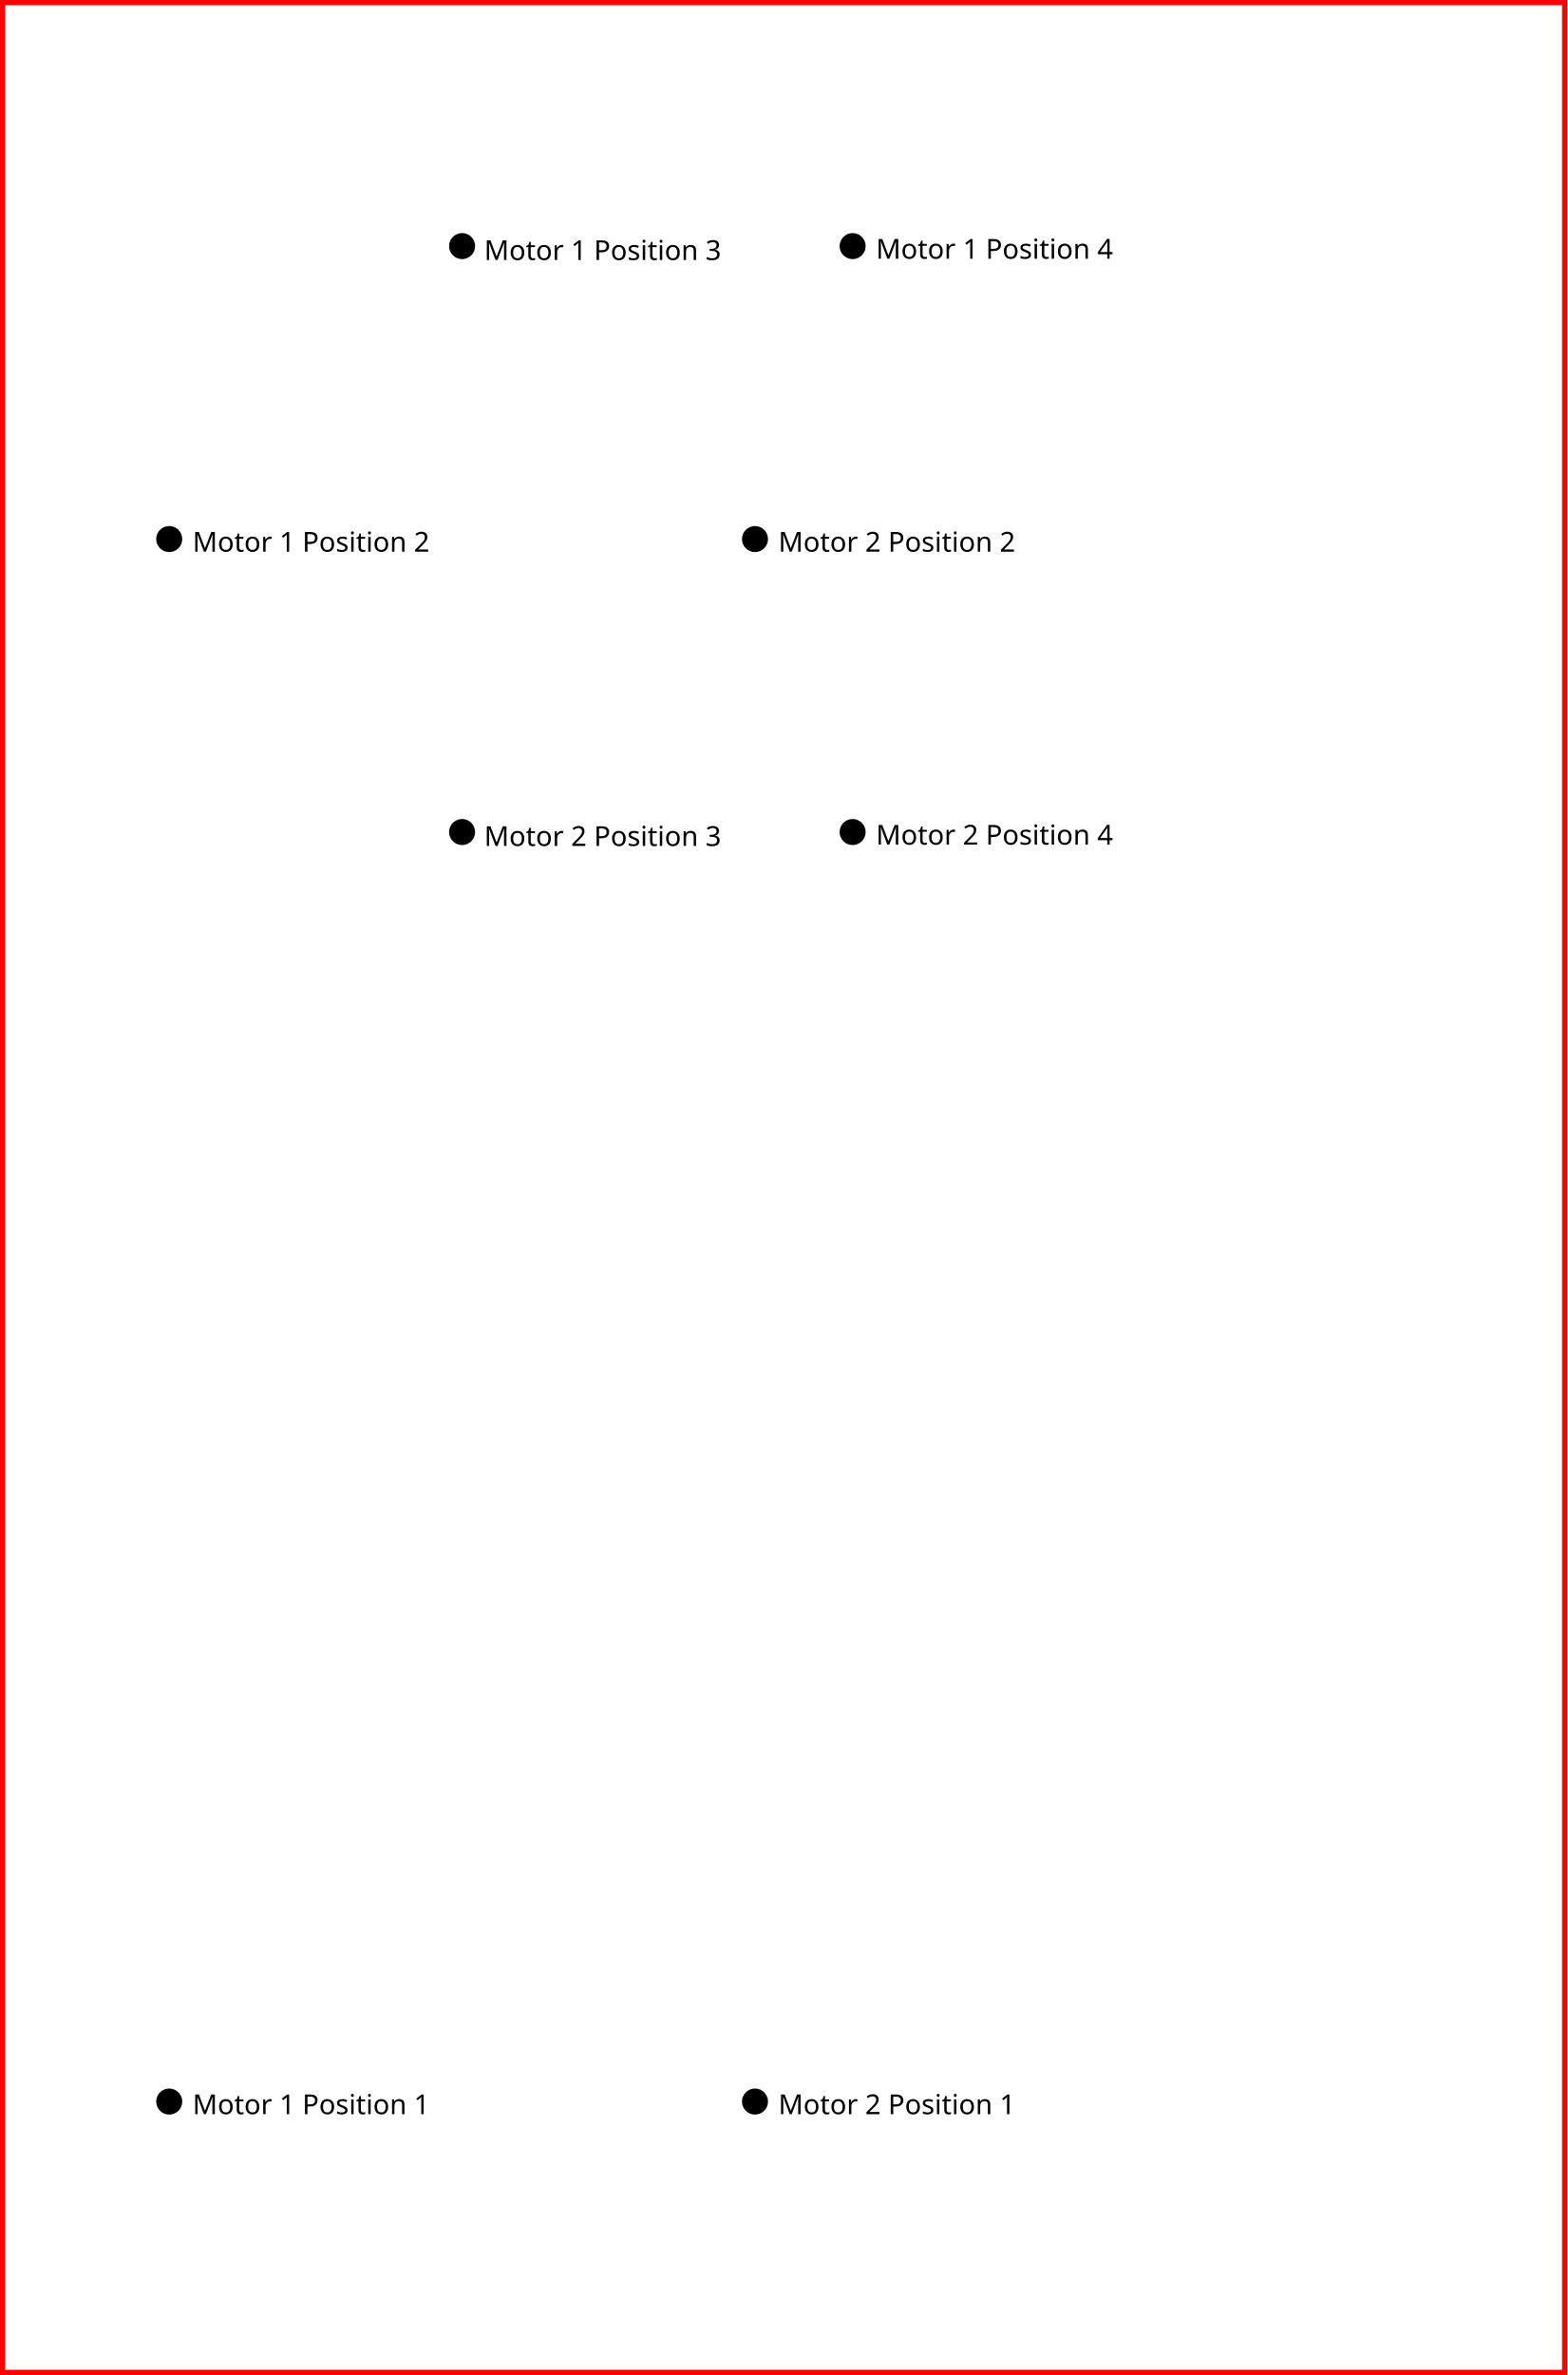
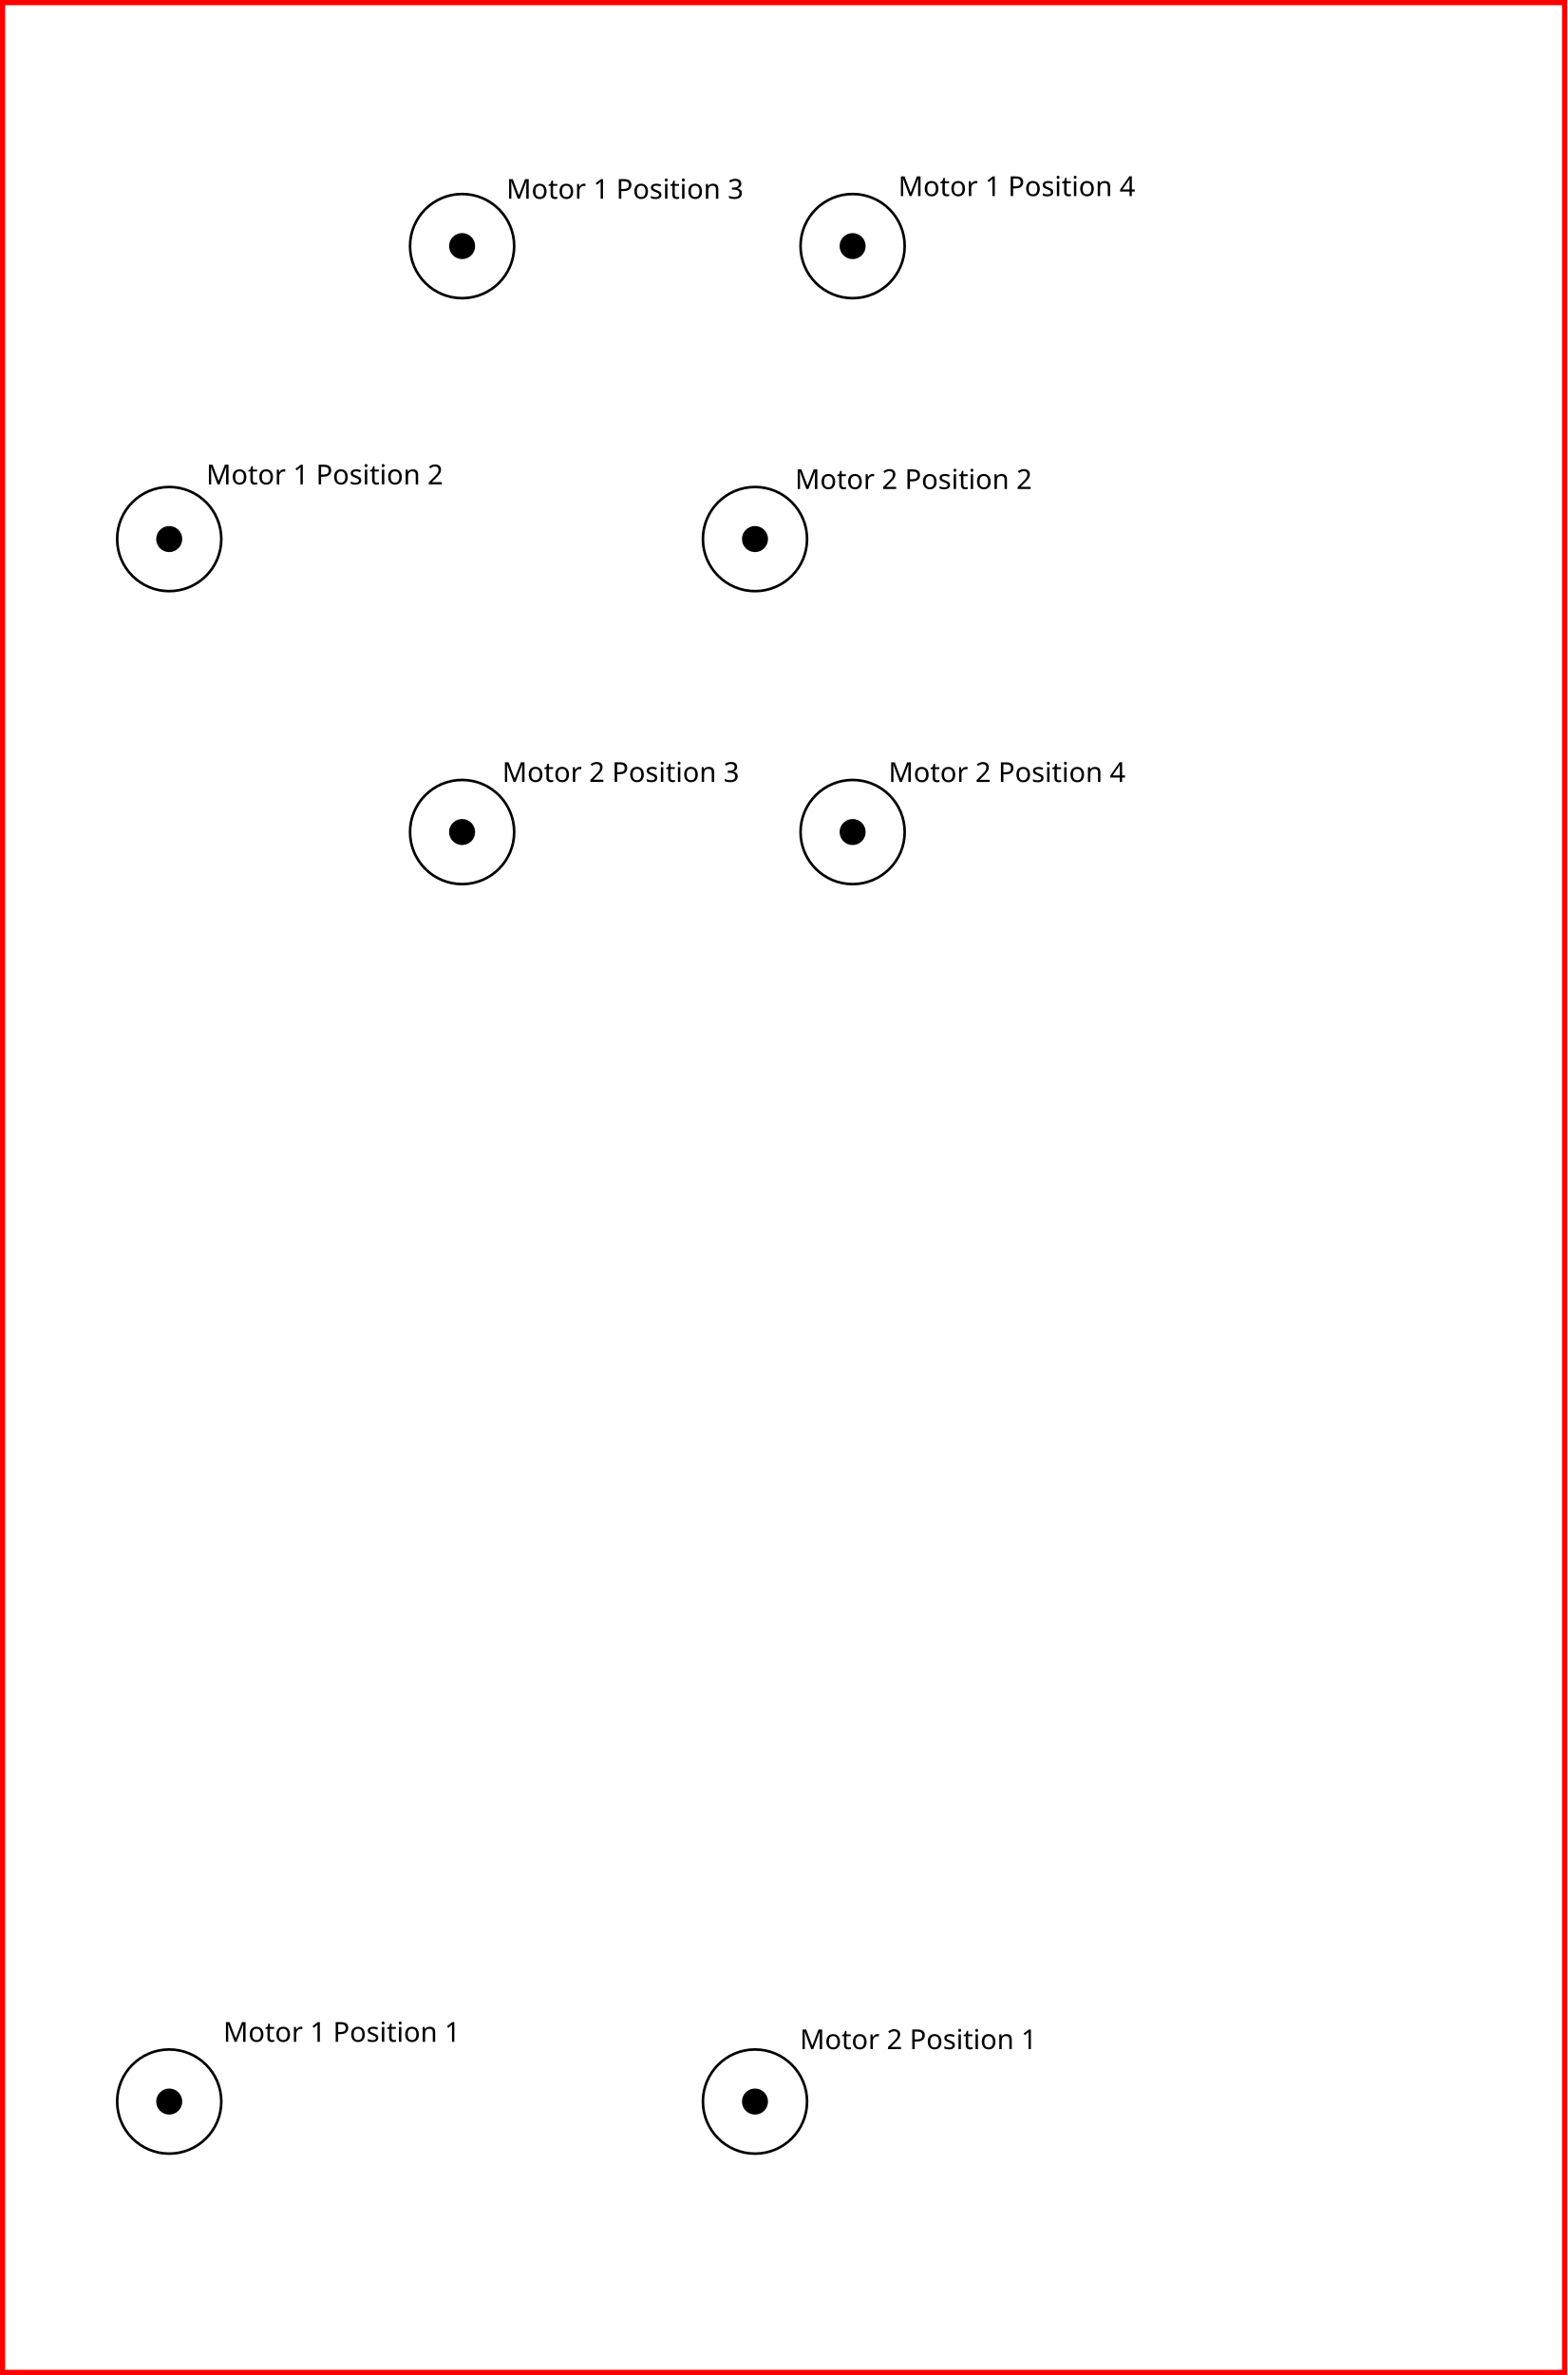
<svg xmlns="http://www.w3.org/2000/svg" width="602mm" height="912mm" viewBox="0 0 602 912" version="1.1" id="svg8">
  <defs id="defs2" />
  <g id="layer1" transform="translate(60,515)">
    <text xml:space="preserve" style="font-style:normal;font-weight:normal;font-size:10.583px;line-height:1.25;font-family:sans-serif;letter-spacing:0px;word-spacing:0px;fill:#000000;fill-opacity:1;stroke:none;stroke-width:0.265" x="279.324" y="293.976" id="text71">
      <tspan id="tspan69" x="279.324" y="303.632" style="stroke-width:0.265" />
    </text>
    <circle id="path10" cx="5" cy="292" style="stroke-width:0.265" r="5" />
    <circle id="path10-1" cx="230" cy="292" style="stroke-width:0.265" r="5" />
-     <text xml:space="preserve" style="font-style:normal;font-weight:normal;font-size:10.583px;line-height:1.25;font-family:sans-serif;letter-spacing:0px;word-spacing:0px;fill:#000000;fill-opacity:1;stroke:none;stroke-width:0.265" x="13.966" y="296.84" id="text44">
-       <tspan id="tspan42" x="13.966" y="296.84" style="stroke-width:0.265">Motor 1 Position 1</tspan>
-       <tspan x="13.966" y="310.069" style="stroke-width:0.265" id="tspan46" />
+     <text xml:space="preserve" style="font-style:normal;font-weight:normal;font-size:10.583px;line-height:1.25;font-family:sans-serif;letter-spacing:0px;word-spacing:0px;fill:#000000;fill-opacity:1;stroke:none;stroke-width:0.265" x="25.759" y="269.044" id="text44">
+       <tspan id="tspan42" x="25.759" y="269.044" style="stroke-width:0.265">Motor 1 Position 1</tspan>
+       <tspan x="25.759" y="282.273" style="stroke-width:0.265" id="tspan46" />
    </text>
-     <text xml:space="preserve" style="font-style:normal;font-weight:normal;font-size:10.583px;line-height:1.25;font-family:sans-serif;letter-spacing:0px;word-spacing:0px;fill:#000000;fill-opacity:1;stroke:none;stroke-width:0.265" x="238.966" y="296.84" id="text44-9">
-       <tspan id="tspan42-2" x="238.966" y="296.84" style="stroke-width:0.265">Motor 2 Position 1</tspan>
-       <tspan x="238.966" y="310.069" style="stroke-width:0.265" id="tspan46-4" />
+     <text xml:space="preserve" style="font-style:normal;font-weight:normal;font-size:10.583px;line-height:1.25;font-family:sans-serif;letter-spacing:0px;word-spacing:0px;fill:#000000;fill-opacity:1;stroke:none;stroke-width:0.265" x="247.228" y="271.873" id="text44-9">
+       <tspan id="tspan42-2" x="247.228" y="271.873" style="stroke-width:0.265">Motor 2 Position 1</tspan>
+       <tspan x="247.228" y="285.102" style="stroke-width:0.265" id="tspan46-4" />
    </text>
    <g id="g77">
      <circle r="5" style="stroke-width:0.265" cy="-308" cx="5" id="path10-15" />
      <circle r="5" style="stroke-width:0.265" cy="-308" cx="230" id="path10-1-4" />
+       <circle id="circle856" cx="5" cy="-308" style="stroke-width:1;fill:none;stroke:#000000;stroke-opacity:1;stroke-miterlimit:4;stroke-dasharray:none" r="20" />
+       <circle id="circle864" cx="230" cy="-308" style="stroke-width:1;stroke:#000000;stroke-opacity:1;fill:none;fill-opacity:1;stroke-miterlimit:4;stroke-dasharray:none" r="20" />
    </g>
    <circle id="path10-15-5" cx="-117.5" cy="195.5" style="stroke-width:0.265" r="5" transform="scale(-1)" />
    <circle id="path10-1-4-5" cx="-117.5" cy="420.5" style="stroke-width:0.265" r="5" transform="scale(-1)" />
    <g id="g4850" transform="translate(-50)">
      <circle transform="scale(-1)" r="5" style="stroke-width:0.265" cy="195.5" cx="-317.5" id="path10-15-5-8" />
      <circle transform="scale(-1)" r="5" style="stroke-width:0.265" cy="420.5" cx="-317.5" id="path10-1-4-5-3" />
+       <circle id="circle862" cx="-317.5" cy="420.5" style="stroke-width:1;stroke:#000000;stroke-opacity:1;stroke-miterlimit:4;stroke-dasharray:none;fill:none" transform="scale(-1)" r="20" />
+       <circle id="circle866" cx="-317.5" cy="195.5" style="stroke-width:1;fill:none;stroke:#000000;stroke-opacity:1;stroke-miterlimit:4;stroke-dasharray:none" transform="scale(-1)" r="20" />
    </g>
-     <text xml:space="preserve" style="font-style:normal;font-weight:normal;font-size:10.583px;line-height:1.25;font-family:sans-serif;letter-spacing:0px;word-spacing:0px;fill:#000000;fill-opacity:1;stroke:none;stroke-width:0.265" x="13.966" y="-303.16" id="text44-2">
-       <tspan id="tspan42-1" x="13.966" y="-303.16" style="stroke-width:0.265">Motor 1 Position 2</tspan>
-       <tspan x="13.966" y="-289.931" style="stroke-width:0.265" id="tspan46-3" />
+     <text xml:space="preserve" style="font-style:normal;font-weight:normal;font-size:10.583px;line-height:1.25;font-family:sans-serif;letter-spacing:0px;word-spacing:0px;fill:#000000;fill-opacity:1;stroke:none;stroke-width:0.265" x="19.21" y="-329.007" id="text44-2">
+       <tspan id="tspan42-1" x="19.21" y="-329.007" style="stroke-width:0.265">Motor 1 Position 2</tspan>
+       <tspan x="19.21" y="-315.778" style="stroke-width:0.265" id="tspan46-3" />
    </text>
-     <text xml:space="preserve" style="font-style:normal;font-weight:normal;font-size:10.583px;line-height:1.25;font-family:sans-serif;letter-spacing:0px;word-spacing:0px;fill:#000000;fill-opacity:1;stroke:none;stroke-width:0.265" x="238.966" y="-303.16" id="text44-2-4">
-       <tspan id="tspan42-1-6" x="238.966" y="-303.16" style="stroke-width:0.265">Motor 2 Position 2</tspan>
-       <tspan x="238.966" y="-289.931" style="stroke-width:0.265" id="tspan46-3-1" />
+     <text xml:space="preserve" style="font-style:normal;font-weight:normal;font-size:10.583px;line-height:1.25;font-family:sans-serif;letter-spacing:0px;word-spacing:0px;fill:#000000;fill-opacity:1;stroke:none;stroke-width:0.265" x="245.381" y="-327.214" id="text44-2-4">
+       <tspan id="tspan42-1-6" x="245.381" y="-327.214" style="stroke-width:0.265">Motor 2 Position 2</tspan>
+       <tspan x="245.381" y="-313.985" style="stroke-width:0.265" id="tspan46-3-1" />
    </text>
-     <text xml:space="preserve" style="font-style:normal;font-weight:normal;font-size:10.583px;line-height:1.25;font-family:sans-serif;letter-spacing:0px;word-spacing:0px;fill:#000000;fill-opacity:1;stroke:none;stroke-width:0.265" x="125.966" y="-415.16" id="text44-2-2">
-       <tspan id="tspan42-1-4" x="125.966" y="-415.16" style="stroke-width:0.265">Motor 1 Position 3</tspan>
-       <tspan x="125.966" y="-401.931" style="stroke-width:0.265" id="tspan46-3-3" />
+     <text xml:space="preserve" style="font-style:normal;font-weight:normal;font-size:10.583px;line-height:1.25;font-family:sans-serif;letter-spacing:0px;word-spacing:0px;fill:#000000;fill-opacity:1;stroke:none;stroke-width:0.265" x="134.519" y="-438.68" id="text44-2-2">
+       <tspan id="tspan42-1-4" x="134.519" y="-438.68" style="stroke-width:0.265">Motor 1 Position 3</tspan>
+       <tspan x="134.519" y="-425.451" style="stroke-width:0.265" id="tspan46-3-3" />
    </text>
-     <text xml:space="preserve" style="font-style:normal;font-weight:normal;font-size:10.583px;line-height:1.25;font-family:sans-serif;letter-spacing:0px;word-spacing:0px;fill:#000000;fill-opacity:1;stroke:none;stroke-width:0.265" x="125.966" y="-190.16" id="text44-2-2-0">
-       <tspan id="tspan42-1-4-0" x="125.966" y="-190.16" style="stroke-width:0.265">Motor 2 Position 3</tspan>
-       <tspan x="125.966" y="-176.931" style="stroke-width:0.265" id="tspan46-3-3-6" />
+     <text xml:space="preserve" style="font-style:normal;font-weight:normal;font-size:10.583px;line-height:1.25;font-family:sans-serif;letter-spacing:0px;word-spacing:0px;fill:#000000;fill-opacity:1;stroke:none;stroke-width:0.265" x="132.915" y="-214.749" id="text44-2-2-0">
+       <tspan id="tspan42-1-4-0" x="132.915" y="-214.749" style="stroke-width:0.265">Motor 2 Position 3</tspan>
+       <tspan x="132.915" y="-201.52" style="stroke-width:0.265" id="tspan46-3-3-6" />
    </text>
-     <text xml:space="preserve" style="font-style:normal;font-weight:normal;font-size:10.583px;line-height:1.25;font-family:sans-serif;letter-spacing:0px;word-spacing:0px;fill:#000000;fill-opacity:1;stroke:none;stroke-width:0.265" x="276.466" y="-415.66" id="text44-2-2-7">
-       <tspan id="tspan42-1-4-4" x="276.466" y="-415.66" style="stroke-width:0.265">Motor 1 Position 4</tspan>
-       <tspan x="276.466" y="-402.431" style="stroke-width:0.265" id="tspan4852" />
-       <tspan x="276.466" y="-389.202" style="stroke-width:0.265" id="tspan46-3-3-9" />
+     <text xml:space="preserve" style="font-style:normal;font-weight:normal;font-size:10.583px;line-height:1.25;font-family:sans-serif;letter-spacing:0px;word-spacing:0px;fill:#000000;fill-opacity:1;stroke:none;stroke-width:0.265" x="285.019" y="-439.714" id="text44-2-2-7">
+       <tspan id="tspan42-1-4-4" x="285.019" y="-439.714" style="stroke-width:0.265">Motor 1 Position 4</tspan>
+       <tspan x="285.019" y="-426.485" style="stroke-width:0.265" id="tspan4852" />
+       <tspan x="285.019" y="-413.256" style="stroke-width:0.265" id="tspan46-3-3-9" />
    </text>
-     <text xml:space="preserve" style="font-style:normal;font-weight:normal;font-size:10.583px;line-height:1.25;font-family:sans-serif;letter-spacing:0px;word-spacing:0px;fill:#000000;fill-opacity:1;stroke:none;stroke-width:0.265" x="276.466" y="-190.66" id="text44-2-2-0-9">
-       <tspan id="tspan42-1-4-0-0" x="276.466" y="-190.66" style="stroke-width:0.265">Motor 2 Position 4</tspan>
-       <tspan x="276.466" y="-177.431" style="stroke-width:0.265" id="tspan46-3-3-6-3" />
+     <text xml:space="preserve" style="font-style:normal;font-weight:normal;font-size:10.583px;line-height:1.25;font-family:sans-serif;letter-spacing:0px;word-spacing:0px;fill:#000000;fill-opacity:1;stroke:none;stroke-width:0.265" x="281.277" y="-214.714" id="text44-2-2-0-9">
+       <tspan id="tspan42-1-4-0-0" x="281.277" y="-214.714" style="stroke-width:0.265">Motor 2 Position 4</tspan>
+       <tspan x="281.277" y="-201.485" style="stroke-width:0.265" id="tspan46-3-3-6-3" />
    </text>
    <rect id="rect235" width="600" height="910" x="-59" y="-514" style="fill:none;stroke:#ff0000;stroke-width:2;stroke-miterlimit:4;stroke-dasharray:none;stroke-opacity:1" />
+     <circle style="stroke-width:1;stroke-miterlimit:4;stroke-dasharray:none;fill:none;stroke:#000000;stroke-opacity:1" cy="292" cx="5" id="circle852" r="20" />
+     <circle style="stroke-width:1;stroke:#000000;stroke-opacity:1;fill:none;fill-opacity:1;stroke-miterlimit:4;stroke-dasharray:none" cy="292" cx="230" id="circle854" r="20" />
+     <circle transform="scale(-1)" style="stroke-width:1;fill:none;stroke:#000000;stroke-opacity:1;stroke-miterlimit:4;stroke-dasharray:none" cy="195.5" cx="-117.5" id="circle858" r="20" />
+     <circle transform="scale(-1)" style="stroke-width:1;stroke:#000000;stroke-opacity:1;fill:none;stroke-miterlimit:4;stroke-dasharray:none" cy="420.5" cx="-117.5" id="circle860" r="20" />
  </g>
</svg>
